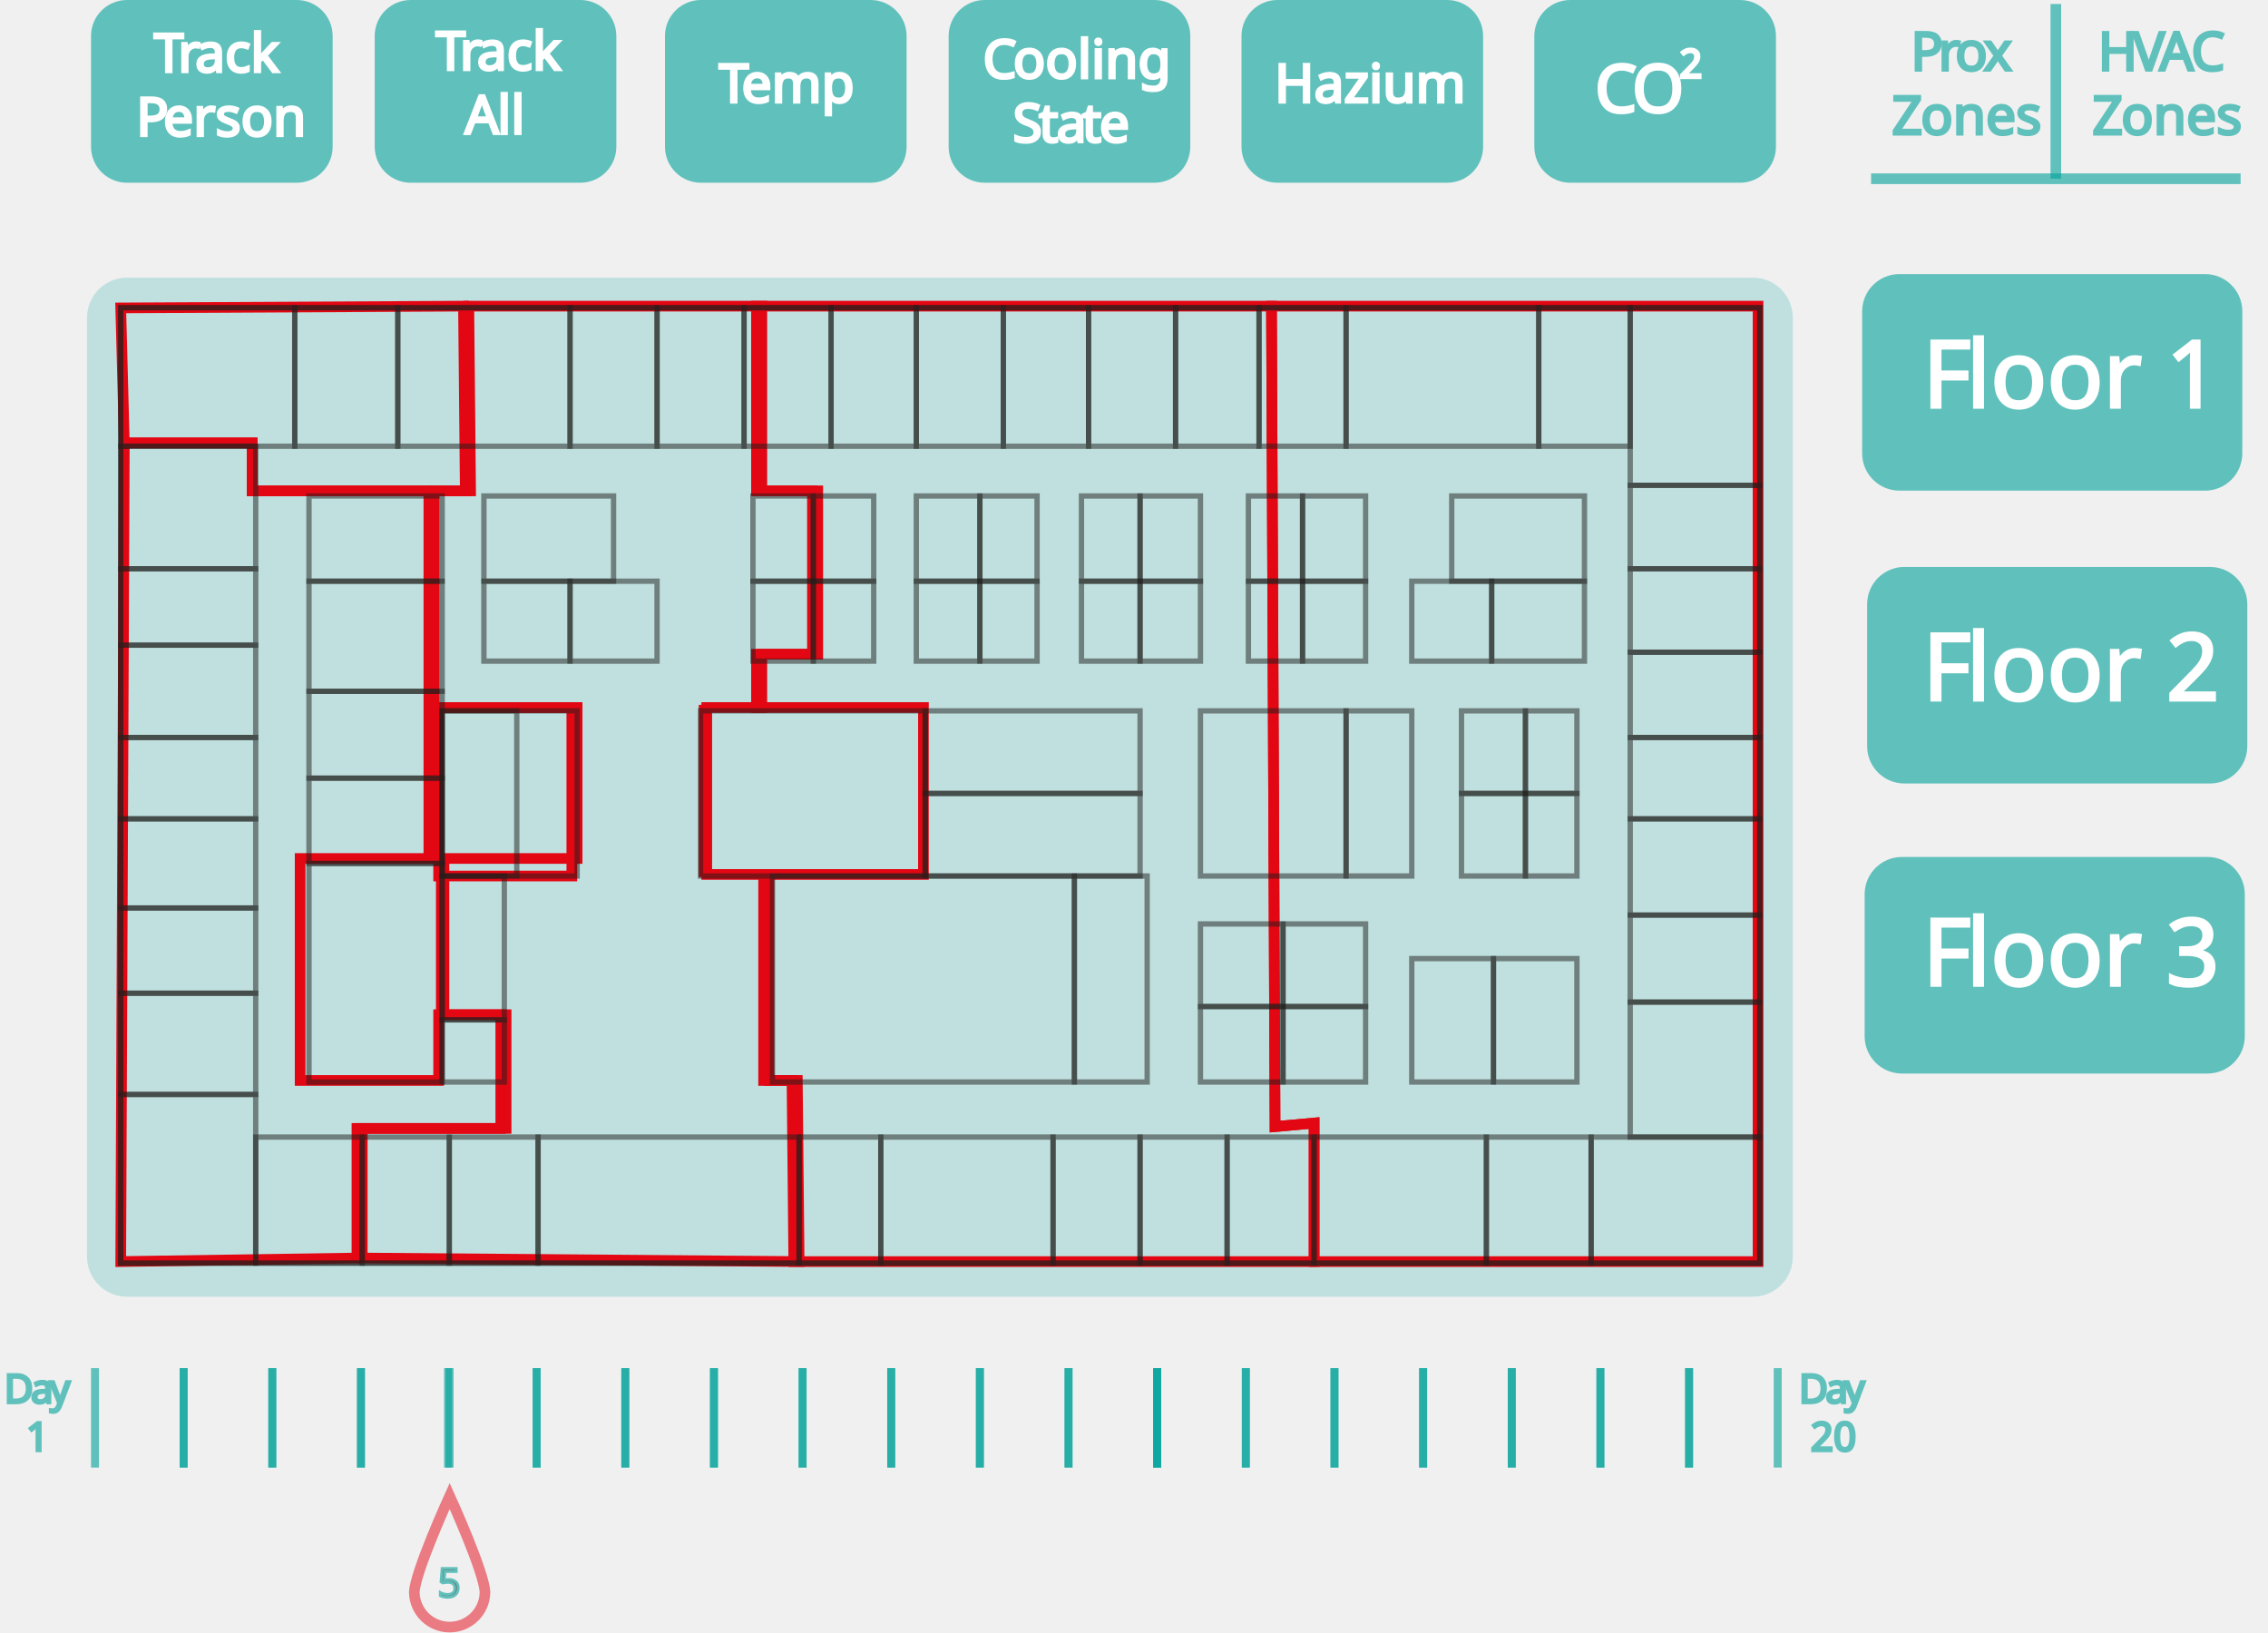
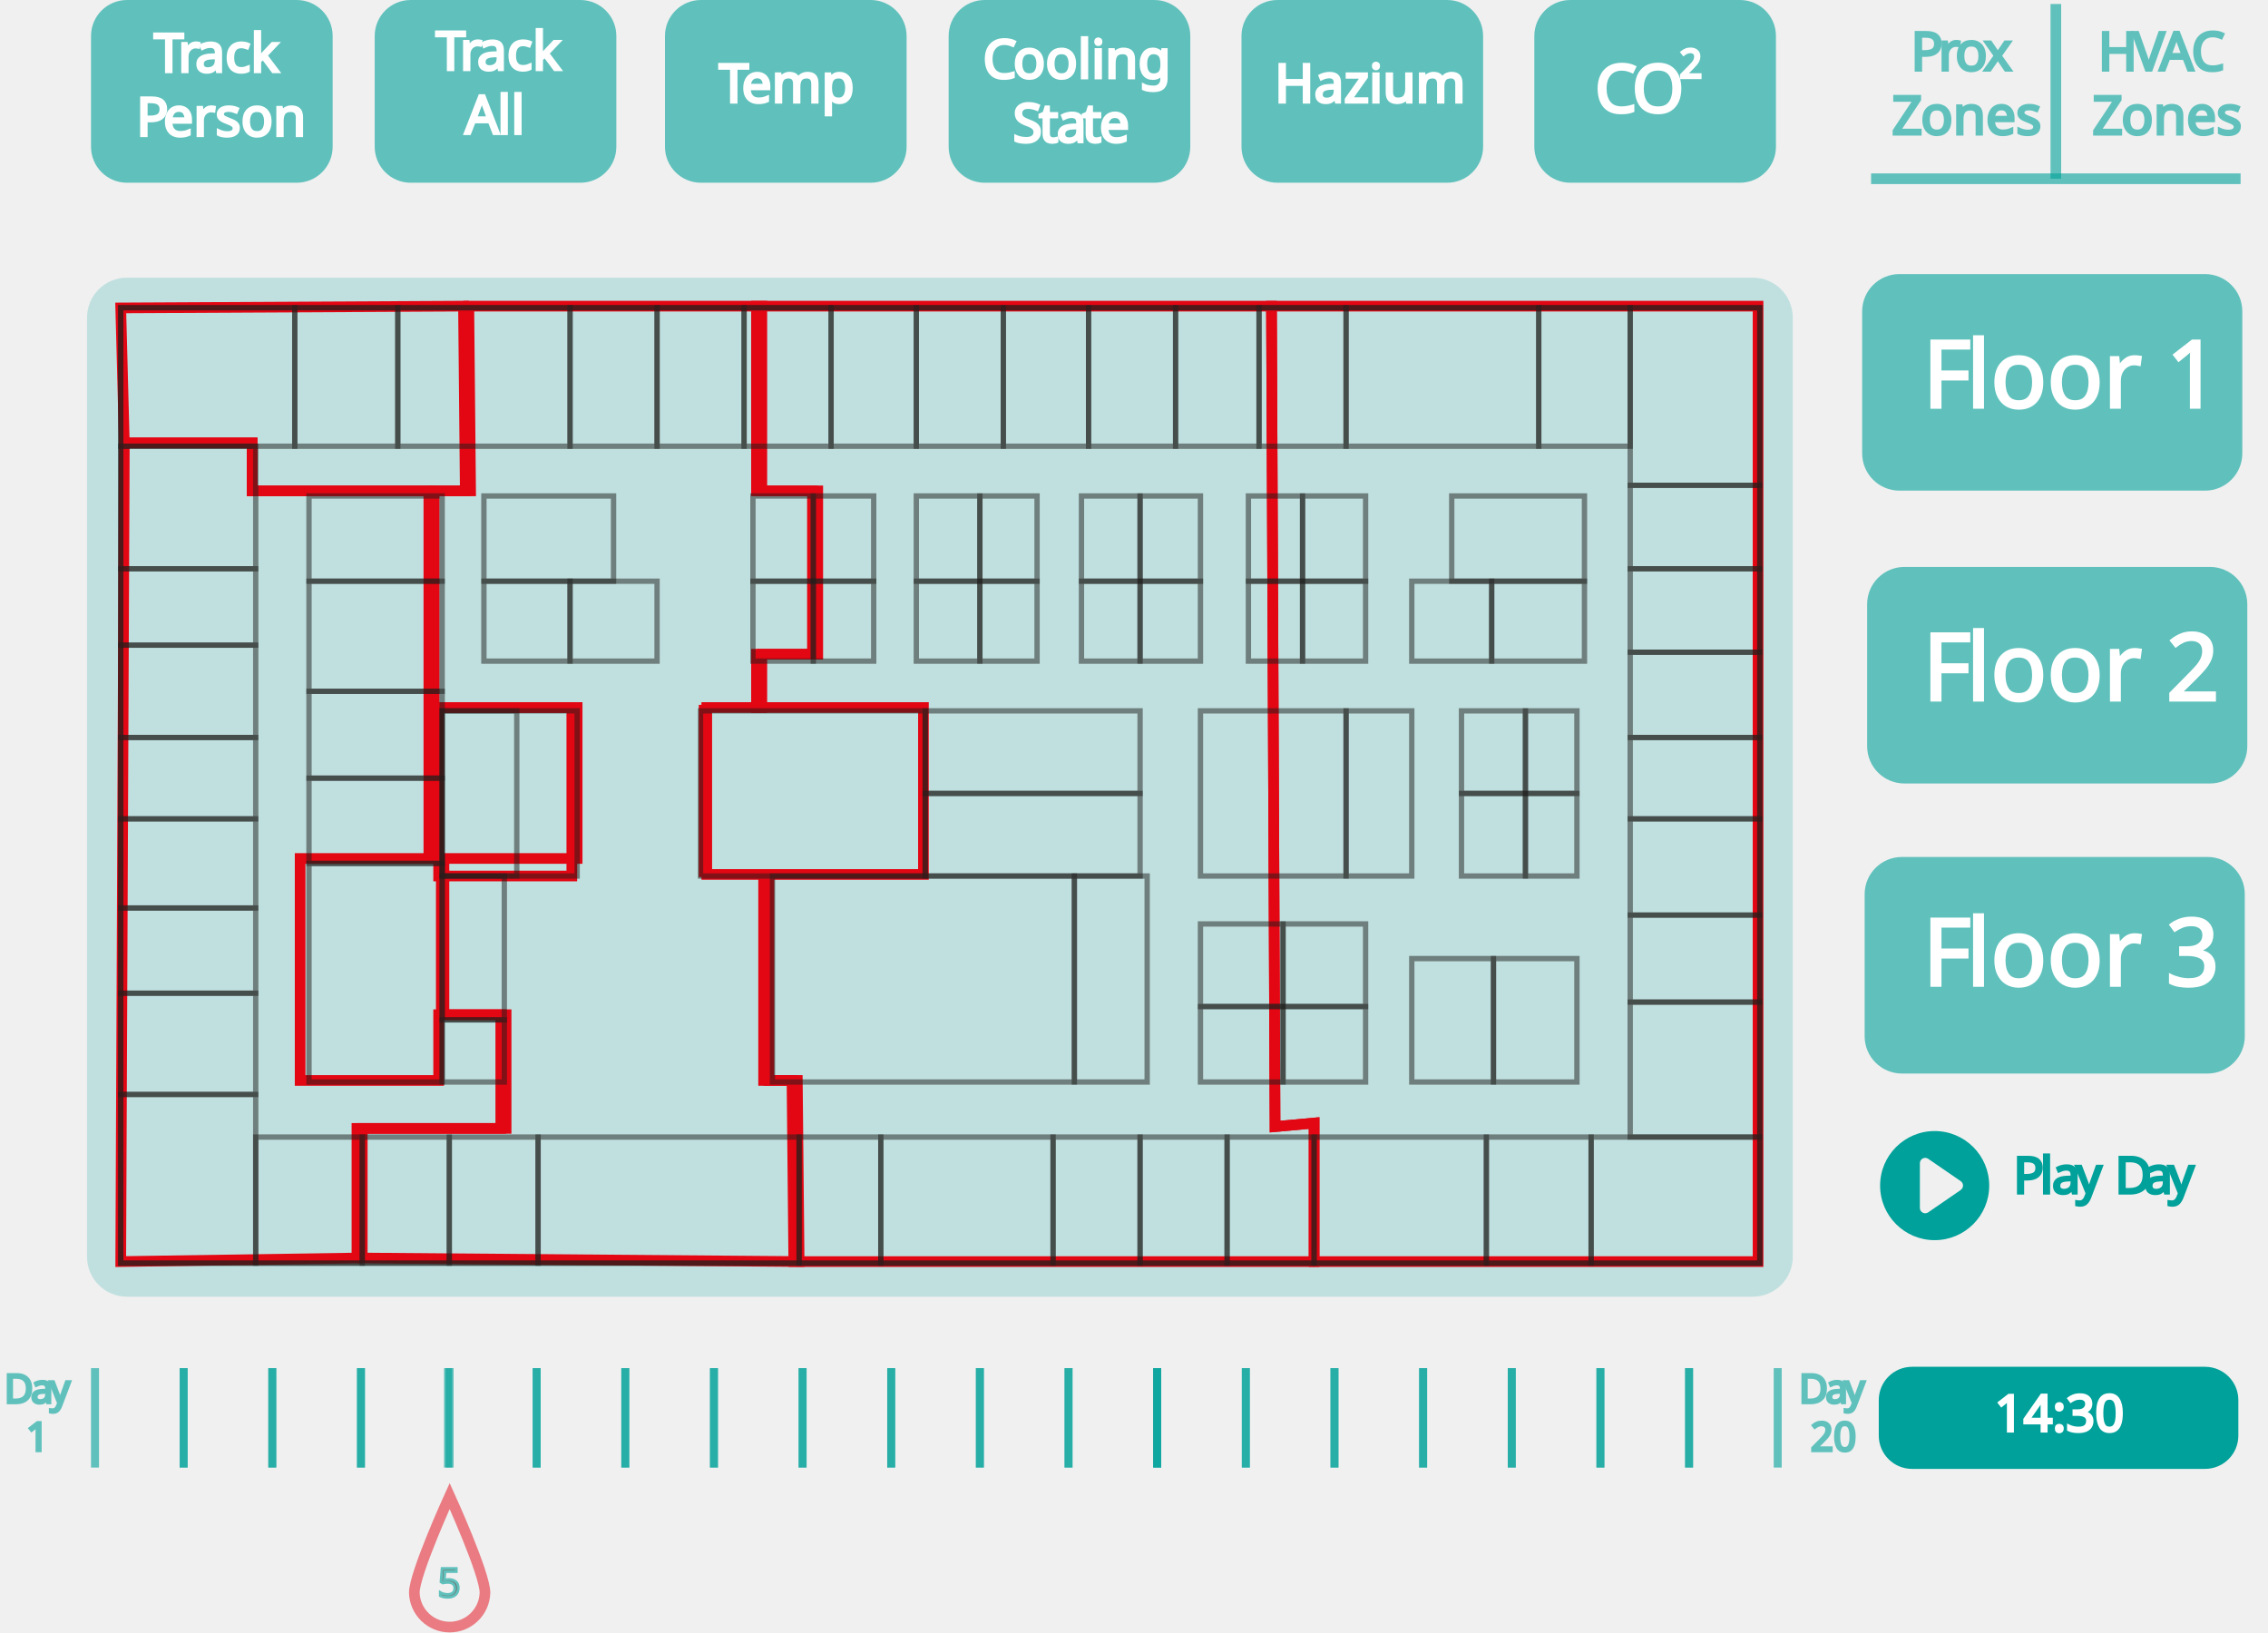
<svg xmlns="http://www.w3.org/2000/svg" id="Layer_1" data-name="Layer 1" viewBox="0 0 851.44 612.93">
  <defs>
-     <style>.cls-1,.cls-13,.cls-5,.cls-6,.cls-8{fill:#00a19a;}.cls-1,.cls-12,.cls-13,.cls-5,.cls-6,.cls-8{stroke:#00a19a;}.cls-1,.cls-10,.cls-11,.cls-12,.cls-13,.cls-14,.cls-15,.cls-2,.cls-3,.cls-4,.cls-5,.cls-6,.cls-8,.cls-9{stroke-miterlimit:10;}.cls-1{stroke-width:6px;opacity:0.2;}.cls-11,.cls-2,.cls-3,.cls-4{fill:none;}.cls-11,.cls-2,.cls-3{stroke:#e30613;}.cls-11,.cls-2,.cls-5{stroke-width:4px;}.cls-3,.cls-4{stroke-width:2px;}.cls-4{stroke:#1d1d1b;}.cls-11,.cls-4{opacity:0.5;}.cls-12,.cls-13,.cls-5,.cls-6,.cls-8{opacity:0.6;}.cls-14,.cls-6{font-size:20px;}.cls-10,.cls-12,.cls-13,.cls-14,.cls-15,.cls-6,.cls-9{font-family:Myriad Pro;}.cls-7{letter-spacing:-1px;}.cls-8{stroke-width:3px;}.cls-9{font-size:25px;}.cls-10,.cls-14,.cls-15,.cls-9{fill:#fff;stroke:#fff;}.cls-10,.cls-12,.cls-13{font-size:15px;}.cls-12{fill:#1d1d1b;}.cls-15{font-size:35px;}</style>
+     <style>.cls-1,.cls-13,.cls-16,.cls-17,.cls-18,.cls-5,.cls-6,.cls-8{fill:#00a19a;}.cls-1,.cls-12,.cls-13,.cls-17,.cls-18,.cls-5,.cls-6,.cls-8{stroke:#00a19a;}.cls-1,.cls-10,.cls-11,.cls-12,.cls-13,.cls-14,.cls-15,.cls-17,.cls-18,.cls-19,.cls-2,.cls-3,.cls-4,.cls-5,.cls-6,.cls-8,.cls-9{stroke-miterlimit:10;}.cls-1{stroke-width:6px;opacity:0.2;}.cls-11,.cls-2,.cls-3,.cls-4{fill:none;}.cls-11,.cls-2,.cls-3{stroke:#e30613;}.cls-11,.cls-2,.cls-5{stroke-width:4px;}.cls-3,.cls-4{stroke-width:2px;}.cls-4{stroke:#1d1d1b;}.cls-11,.cls-4{opacity:0.5;}.cls-12,.cls-13,.cls-5,.cls-6,.cls-8{opacity:0.6;}.cls-14,.cls-6{font-size:20px;}.cls-10,.cls-12,.cls-13,.cls-14,.cls-15,.cls-17,.cls-19,.cls-6,.cls-9{font-family:Myriad Pro;}.cls-7{letter-spacing:-1px;}.cls-8{stroke-width:3px;}.cls-9{font-size:25px;}.cls-10,.cls-14,.cls-15,.cls-19,.cls-9{fill:#fff;stroke:#fff;}.cls-10,.cls-12,.cls-13{font-size:15px;}.cls-12{fill:#1d1d1b;}.cls-15{font-size:35px;}.cls-17,.cls-19{font-size:19px;}</style>
  </defs>
-   <rect class="cls-1" x="35.67" y="107.23" width="634.38" height="376.56" rx="12" ry="12" />
+   <rect class="cls-1" x="35.67" y="107.23" width="634.37" height="376.56" rx="12" ry="12" />
  <polygon class="cls-2" points="94.67 166.27 94.67 184.27 174.67 184.27 174 114.93 45.33 115.6 46.67 166.27 94.67 166.27" />
  <polygon class="cls-2" points="94.67 184.27 161 184.27 161 322.27 112.67 322.27 112.67 405.6 164.67 405.6 164.67 380.93 188 380.93 188 423.6 134 423.6 134 472.27 45.33 473.6 46.67 166.27 94.67 166.27 94.67 184.27" />
  <rect class="cls-3" x="112.67" y="322.27" width="52" height="83.33" />
  <rect class="cls-2" x="164.67" y="265.6" width="50" height="63.26" />
  <rect class="cls-3" x="263.33" y="265.6" width="83.33" height="62.67" />
  <polyline class="cls-2" points="166.67 322.27 166.67 380.93 190 380.93 190 423.6 136 423.6 136 472.27 300 473.6 299.33 405.6 288.67 405.6 288.67 328.27 265.33 328.27 265.33 265.6 286 265.6 286 245.6 307 245.6 307 184.27 286 184.27 286 114.93 176 114.93 176.67 184.27 163 184.27 163 265.6 216.67 265.6 216.67 322.27 163 322.27" />
  <polygon class="cls-2" points="284 184.27 305 184.27 305 245.6 284 245.6 284 265.6 346.67 265.6 346.67 328.27 286.67 328.27 286.67 405.6 297.33 405.6 298 473.6 493.33 473.6 493.33 421.6 478.67 422.93 477.33 114.93 284 114.93 284 184.27" />
  <polygon class="cls-2" points="478.67 422.93 493.33 421.6 493.33 473.6 660 473.6 660 114.93 477.33 114.93 478.67 422.93" />
  <rect class="cls-4" x="45.33" y="115.52" width="615.33" height="358.67" />
  <rect class="cls-4" x="45.33" y="115.52" width="65.33" height="52" />
  <rect class="cls-4" x="45.33" y="167.52" width="50.67" height="46" />
  <rect class="cls-4" x="45.33" y="213.52" width="50.67" height="28.67" />
  <rect class="cls-4" x="45.33" y="242.19" width="50.67" height="34.67" />
  <rect class="cls-4" x="45.33" y="276.86" width="50.67" height="30.54" />
  <rect class="cls-4" x="45.33" y="307.4" width="50.67" height="33.46" />
  <rect class="cls-4" x="45.33" y="340.86" width="50.67" height="32" />
  <rect class="cls-4" x="45.33" y="372.86" width="50.67" height="38" />
  <rect class="cls-4" x="45.33" y="410.86" width="50.67" height="63.33" />
  <rect class="cls-4" x="96" y="426.86" width="40" height="47.33" />
  <rect class="cls-4" x="136" y="426.86" width="32.67" height="47.33" />
  <rect class="cls-4" x="168.67" y="426.86" width="33.33" height="47.33" />
  <rect class="cls-4" x="202" y="426.86" width="98" height="47.33" />
  <rect class="cls-4" x="300" y="426.86" width="30.67" height="47.33" />
  <rect class="cls-4" x="330.67" y="426.86" width="64.67" height="47.33" />
  <rect class="cls-4" x="395.33" y="426.86" width="32.67" height="47.33" />
  <rect class="cls-4" x="428" y="426.86" width="32.67" height="47.33" />
  <rect class="cls-4" x="460.67" y="426.86" width="32.67" height="47.33" />
  <rect class="cls-4" x="493.33" y="426.86" width="64.67" height="47.33" />
  <rect class="cls-4" x="558" y="426.86" width="39.33" height="47.33" />
  <rect class="cls-4" x="597.33" y="426.86" width="63.33" height="47.33" />
  <rect class="cls-4" x="612" y="376.19" width="48.67" height="50.67" />
  <rect class="cls-4" x="612" y="343.52" width="48.67" height="32.67" />
  <rect class="cls-4" x="612" y="307.4" width="48.67" height="36.13" />
  <rect class="cls-4" x="612" y="276.86" width="48.67" height="30.54" />
  <rect class="cls-4" x="612" y="244.86" width="48.67" height="32" />
  <rect class="cls-4" x="612" y="213.52" width="48.67" height="31.33" />
  <rect class="cls-4" x="612" y="182.19" width="48.67" height="31.33" />
  <rect class="cls-4" x="612" y="115.52" width="48.67" height="66.67" />
  <rect class="cls-4" x="577.67" y="115.52" width="34.33" height="52" />
  <rect class="cls-4" x="505.33" y="115.52" width="72.33" height="52" />
  <rect class="cls-4" x="472.67" y="115.52" width="32.67" height="52" />
  <rect class="cls-4" x="441.33" y="115.52" width="31.33" height="52" />
  <rect class="cls-4" x="408.67" y="115.52" width="32.67" height="52" />
  <rect class="cls-4" x="376.67" y="115.52" width="32" height="52" />
  <rect class="cls-4" x="344" y="115.52" width="32.67" height="52" />
  <rect class="cls-4" x="312" y="115.52" width="32" height="52" />
  <rect class="cls-4" x="279.33" y="115.52" width="32.67" height="52" />
  <rect class="cls-4" x="246.67" y="115.52" width="32.67" height="52" />
  <rect class="cls-4" x="214" y="115.52" width="32.67" height="52" />
  <rect class="cls-4" x="149.33" y="115.52" width="64.67" height="52" />
  <rect class="cls-4" x="110.67" y="115.52" width="38.67" height="52" />
  <rect class="cls-4" x="116" y="186.19" width="50" height="32" />
  <rect class="cls-4" x="116" y="218.19" width="50" height="41.33" />
  <rect class="cls-4" x="116" y="259.52" width="50" height="32.6" />
  <rect class="cls-4" x="116" y="292.13" width="50" height="32" />
  <rect class="cls-4" x="116" y="324.13" width="50" height="82.06" />
  <rect class="cls-4" x="166" y="382.86" width="23.33" height="23.33" />
  <rect class="cls-4" x="166" y="328.86" width="23.33" height="54" />
  <rect class="cls-4" x="166" y="266.86" width="28" height="62" />
  <rect class="cls-4" x="166" y="266.86" width="50.67" height="62" />
  <rect class="cls-4" x="181.67" y="186.19" width="48.67" height="32" />
  <rect class="cls-4" x="181.67" y="218.19" width="32.33" height="30" />
  <rect class="cls-4" x="214" y="218.19" width="32.67" height="30" />
  <rect class="cls-4" x="282.67" y="186.19" width="22.67" height="32" />
  <rect class="cls-4" x="282.67" y="218.19" width="22.67" height="30" />
  <rect class="cls-4" x="305.33" y="218.19" width="22.67" height="30" />
  <rect class="cls-4" x="305.33" y="186.19" width="22.67" height="32" />
  <rect class="cls-4" x="344" y="186.19" width="23.86" height="32" />
  <rect class="cls-4" x="367.86" y="186.19" width="21.47" height="32" />
  <rect class="cls-4" x="367.86" y="218.19" width="21.47" height="30" />
  <rect class="cls-4" x="344" y="218.19" width="23.86" height="30" />
  <rect class="cls-4" x="406" y="186.19" width="22" height="32" />
  <rect class="cls-4" x="428" y="218.19" width="22.67" height="30" />
  <rect class="cls-4" x="428" y="186.19" width="22.67" height="32" />
  <rect class="cls-4" x="406" y="218.19" width="22" height="30" />
  <rect class="cls-4" x="468.67" y="186.19" width="20.33" height="32" />
  <rect class="cls-4" x="489" y="186.19" width="23.67" height="32" />
  <rect class="cls-4" x="489" y="218.19" width="23.67" height="30" />
  <rect class="cls-4" x="468.67" y="218.19" width="20.33" height="30" />
  <rect class="cls-4" x="530" y="218.19" width="30" height="30" />
  <rect class="cls-4" x="560" y="218.19" width="34.83" height="30" />
  <rect class="cls-4" x="545" y="186.19" width="49.83" height="32" />
  <rect class="cls-4" x="263" y="266.86" width="84.33" height="62" />
  <rect class="cls-4" x="347.33" y="266.86" width="80.67" height="31" />
  <rect class="cls-4" x="347.33" y="297.86" width="80.67" height="31" />
  <rect class="cls-4" x="403.33" y="328.86" width="27.33" height="77.33" />
  <rect class="cls-4" x="290" y="328.86" width="113.33" height="77.33" />
  <rect class="cls-4" x="450.67" y="266.86" width="54.67" height="62" />
  <rect class="cls-4" x="505.33" y="266.86" width="24.67" height="62" />
  <rect class="cls-4" x="548.67" y="266.86" width="24" height="31" />
  <rect class="cls-4" x="572.67" y="266.86" width="19.33" height="31" />
  <rect class="cls-4" x="572.67" y="297.86" width="19.33" height="31" />
  <rect class="cls-4" x="548.67" y="297.86" width="24" height="31" />
  <rect class="cls-4" x="560.67" y="359.86" width="31.33" height="46.33" />
  <rect class="cls-4" x="530" y="359.86" width="30.67" height="46.33" />
  <rect class="cls-4" x="450.67" y="346.86" width="31" height="31" />
  <rect class="cls-4" x="481.67" y="346.86" width="31" height="31" />
  <rect class="cls-4" x="481.67" y="377.86" width="31" height="28.33" />
  <rect class="cls-4" x="450.67" y="377.86" width="31" height="28.33" />
  <line class="cls-5" x1="702.43" y1="67.1" x2="841.15" y2="67.1" />
  <line class="cls-5" x1="771.79" y1="67.1" x2="771.79" y2="1.5" />
  <rect class="cls-5" x="701.08" y="104.89" width="138.72" height="77.3" rx="12" ry="12" />
  <text class="cls-6" transform="translate(717.36 26.41)">P<tspan x="10.32" y="0">r</tspan>
    <tspan x="16.66" y="0">o</tspan>
    <tspan x="27.36" y="0">x</tspan>
    <tspan x="-7.11" y="24">Z</tspan>
    <tspan x="3.71" y="24">ones</tspan>
  </text>
  <text class="cls-6" transform="translate(787.64 26.41)">H<tspan class="cls-7" x="13.04" y="0">V</tspan>
    <tspan x="23.06" y="0">A</tspan>
    <tspan x="35" y="0">C</tspan>
    <tspan x="-2.12" y="24">Z</tspan>
    <tspan x="8.7" y="24">ones</tspan>
  </text>
  <rect class="cls-8" x="251.14" y="1.5" width="87.71" height="65.6" rx="12" ry="12" />
  <rect class="cls-8" x="577.51" y="1.5" width="87.71" height="65.6" rx="12" ry="12" />
  <rect class="cls-8" x="357.64" y="1.5" width="87.71" height="65.6" rx="12" ry="12" />
  <rect class="cls-8" x="467.57" y="1.5" width="87.71" height="65.6" rx="12" ry="12" />
  <text class="cls-9" transform="translate(598.73 42.15)">C<tspan x="13.97" y="0">O</tspan>
  </text>
  <text class="cls-10" transform="translate(630.49 29.2)">2</text>
  <line class="cls-8" x1="35.67" y1="513.6" x2="35.67" y2="550.93" />
  <line class="cls-8" x1="68.95" y1="513.6" x2="68.95" y2="550.93" />
  <line class="cls-8" x1="68.95" y1="513.6" x2="68.95" y2="550.93" />
  <line class="cls-8" x1="102.23" y1="513.6" x2="102.23" y2="550.93" />
  <line class="cls-8" x1="102.23" y1="513.6" x2="102.23" y2="550.93" />
  <line class="cls-8" x1="135.51" y1="513.6" x2="135.51" y2="550.93" />
  <line class="cls-8" x1="135.51" y1="513.6" x2="135.51" y2="550.93" />
  <line class="cls-8" x1="168.79" y1="513.6" x2="168.79" y2="550.93" />
  <line class="cls-8" x1="168.19" y1="513.6" x2="168.19" y2="550.93" />
  <line class="cls-8" x1="201.47" y1="513.6" x2="201.47" y2="550.93" />
  <line class="cls-8" x1="201.47" y1="513.6" x2="201.47" y2="550.93" />
  <line class="cls-8" x1="234.75" y1="513.6" x2="234.75" y2="550.93" />
  <line class="cls-8" x1="234.75" y1="513.6" x2="234.75" y2="550.93" />
  <line class="cls-8" x1="268.03" y1="513.6" x2="268.03" y2="550.93" />
  <line class="cls-8" x1="268.03" y1="513.6" x2="268.03" y2="550.93" />
  <line class="cls-8" x1="301.3" y1="513.6" x2="301.3" y2="550.93" />
  <line class="cls-8" x1="301.3" y1="513.6" x2="301.3" y2="550.93" />
  <line class="cls-8" x1="334.58" y1="513.6" x2="334.58" y2="550.93" />
  <line class="cls-8" x1="334.58" y1="513.6" x2="334.58" y2="550.93" />
  <line class="cls-8" x1="367.86" y1="513.6" x2="367.86" y2="550.93" />
  <line class="cls-8" x1="367.86" y1="513.6" x2="367.86" y2="550.93" />
  <line class="cls-8" x1="401.14" y1="513.6" x2="401.14" y2="550.93" />
  <line class="cls-8" x1="401.14" y1="513.6" x2="401.14" y2="550.93" />
  <line class="cls-8" x1="434.42" y1="513.6" x2="434.42" y2="550.93" />
  <line class="cls-8" x1="434.42" y1="513.6" x2="434.42" y2="550.93" />
  <line class="cls-8" x1="434.42" y1="513.6" x2="434.42" y2="550.93" />
  <line class="cls-8" x1="467.7" y1="513.6" x2="467.7" y2="550.93" />
  <line class="cls-8" x1="467.7" y1="513.6" x2="467.7" y2="550.93" />
  <line class="cls-8" x1="500.98" y1="513.6" x2="500.98" y2="550.93" />
  <line class="cls-8" x1="500.98" y1="513.6" x2="500.98" y2="550.93" />
  <line class="cls-8" x1="534.26" y1="513.6" x2="534.26" y2="550.93" />
  <line class="cls-8" x1="534.26" y1="513.6" x2="534.26" y2="550.93" />
  <line class="cls-8" x1="567.54" y1="513.6" x2="567.54" y2="550.93" />
  <line class="cls-8" x1="567.54" y1="513.6" x2="567.54" y2="550.93" />
  <line class="cls-8" x1="600.82" y1="513.6" x2="600.82" y2="550.93" />
  <line class="cls-8" x1="600.82" y1="513.6" x2="600.82" y2="550.93" />
  <line class="cls-8" x1="634.1" y1="513.6" x2="634.1" y2="550.93" />
  <line class="cls-8" x1="634.1" y1="513.6" x2="634.1" y2="550.93" />
  <line class="cls-8" x1="667.38" y1="513.6" x2="667.38" y2="550.93" />
  <path class="cls-11" d="M467,941.31a13.27,13.27,0,0,1-26.53,0c0-7.19,13.27-36.31,13.27-36.31S467,934.12,467,941.31Z" transform="translate(-284.93 -343.4)" />
  <text class="cls-12" transform="translate(164.34 599.5)">5</text>
  <text class="cls-13" transform="translate(1.58 526.67)">D<tspan x="9.99" y="0">a</tspan>
    <tspan x="17.1" y="0">y</tspan>
    <tspan x="8.23" y="18">1</tspan>
  </text>
  <text class="cls-13" transform="translate(675.33 526.67)">D<tspan x="9.99" y="0">a</tspan>
    <tspan x="17.1" y="0">y</tspan>
    <tspan x="4.39" y="18">20</tspan>
  </text>
  <rect class="cls-8" x="142.17" y="1.5" width="87.71" height="65.6" rx="12" ry="12" />
  <rect class="cls-8" x="35.67" y="1.5" width="87.71" height="65.6" rx="12" ry="12" />
  <rect class="cls-5" x="702.95" y="214.83" width="138.72" height="77.3" rx="12" ry="12" />
  <rect class="cls-5" x="702.01" y="323.71" width="138.72" height="77.3" rx="12" ry="12" />
  <text class="cls-14" transform="translate(478.52 38.39)">Hazium</text>
  <text class="cls-14" transform="translate(368.99 29.29)">C<tspan x="11.38" y="0">ooling</tspan>
    <tspan x="11.26" y="24">S</tspan>
    <tspan x="21.06" y="24">t</tspan>
    <tspan x="27.68" y="24">a</tspan>
    <tspan x="37.24" y="24">t</tspan>
    <tspan x="43.74" y="24">e</tspan>
  </text>
  <text class="cls-14" transform="translate(269.91 38.39)">
    <tspan class="cls-7">T</tspan>
    <tspan x="8.52" y="0">emp</tspan>
  </text>
  <text class="cls-14" transform="translate(163.6 26.21)">T<tspan x="9.04" y="0">r</tspan>
    <tspan x="15.48" y="0">ack</tspan>
    <tspan x="10.92" y="24">A</tspan>
    <tspan x="23.1" y="24">ll</tspan>
  </text>
  <text class="cls-14" transform="translate(57.8 26.98)">T<tspan x="9.04" y="0">r</tspan>
    <tspan x="15.48" y="0">ack</tspan>
    <tspan x="-6.62" y="24">P</tspan>
    <tspan x="3.52" y="24">erson</tspan>
  </text>
  <text class="cls-15" transform="translate(721.81 152.95)">F<tspan x="16.45" y="0">loor 1</tspan>
  </text>
  <text class="cls-15" transform="translate(721.81 262.87)">F<tspan x="16.45" y="0">loor 2</tspan>
  </text>
  <text class="cls-15" transform="translate(721.81 369.95)">F<tspan x="16.45" y="0">loor 3</tspan>
  </text>
+   <path class="cls-16" d="M1011.23,768a20.48,20.48,0,1,0,20.48,20.48A20.48,20.48,0,0,0,1011.23,768Zm9.8,22.12-12.22,8.4a2,2,0,0,1-3.13-1.64V780.06a2,2,0,0,1,3.13-1.64l12.22,8.4A2,2,0,0,1,1021,790.11Z" transform="translate(-284.93 -343.4)" />
+   <text class="cls-17" transform="translate(755.85 447.95)">P<tspan x="10.01" y="0">l</tspan>
+     <tspan x="14.5" y="0">a</tspan>
+     <tspan x="23.5" y="0">y D</tspan>
+     <tspan x="49.13" y="0">a</tspan>
+     <tspan x="58.14" y="0">y</tspan>
+   </text>
+   <rect class="cls-18" x="705.82" y="513.6" width="133.99" height="37.33" rx="12" ry="12" />
+   <text class="cls-19" transform="translate(748.81 537.3)">14:30</text>
</svg>
